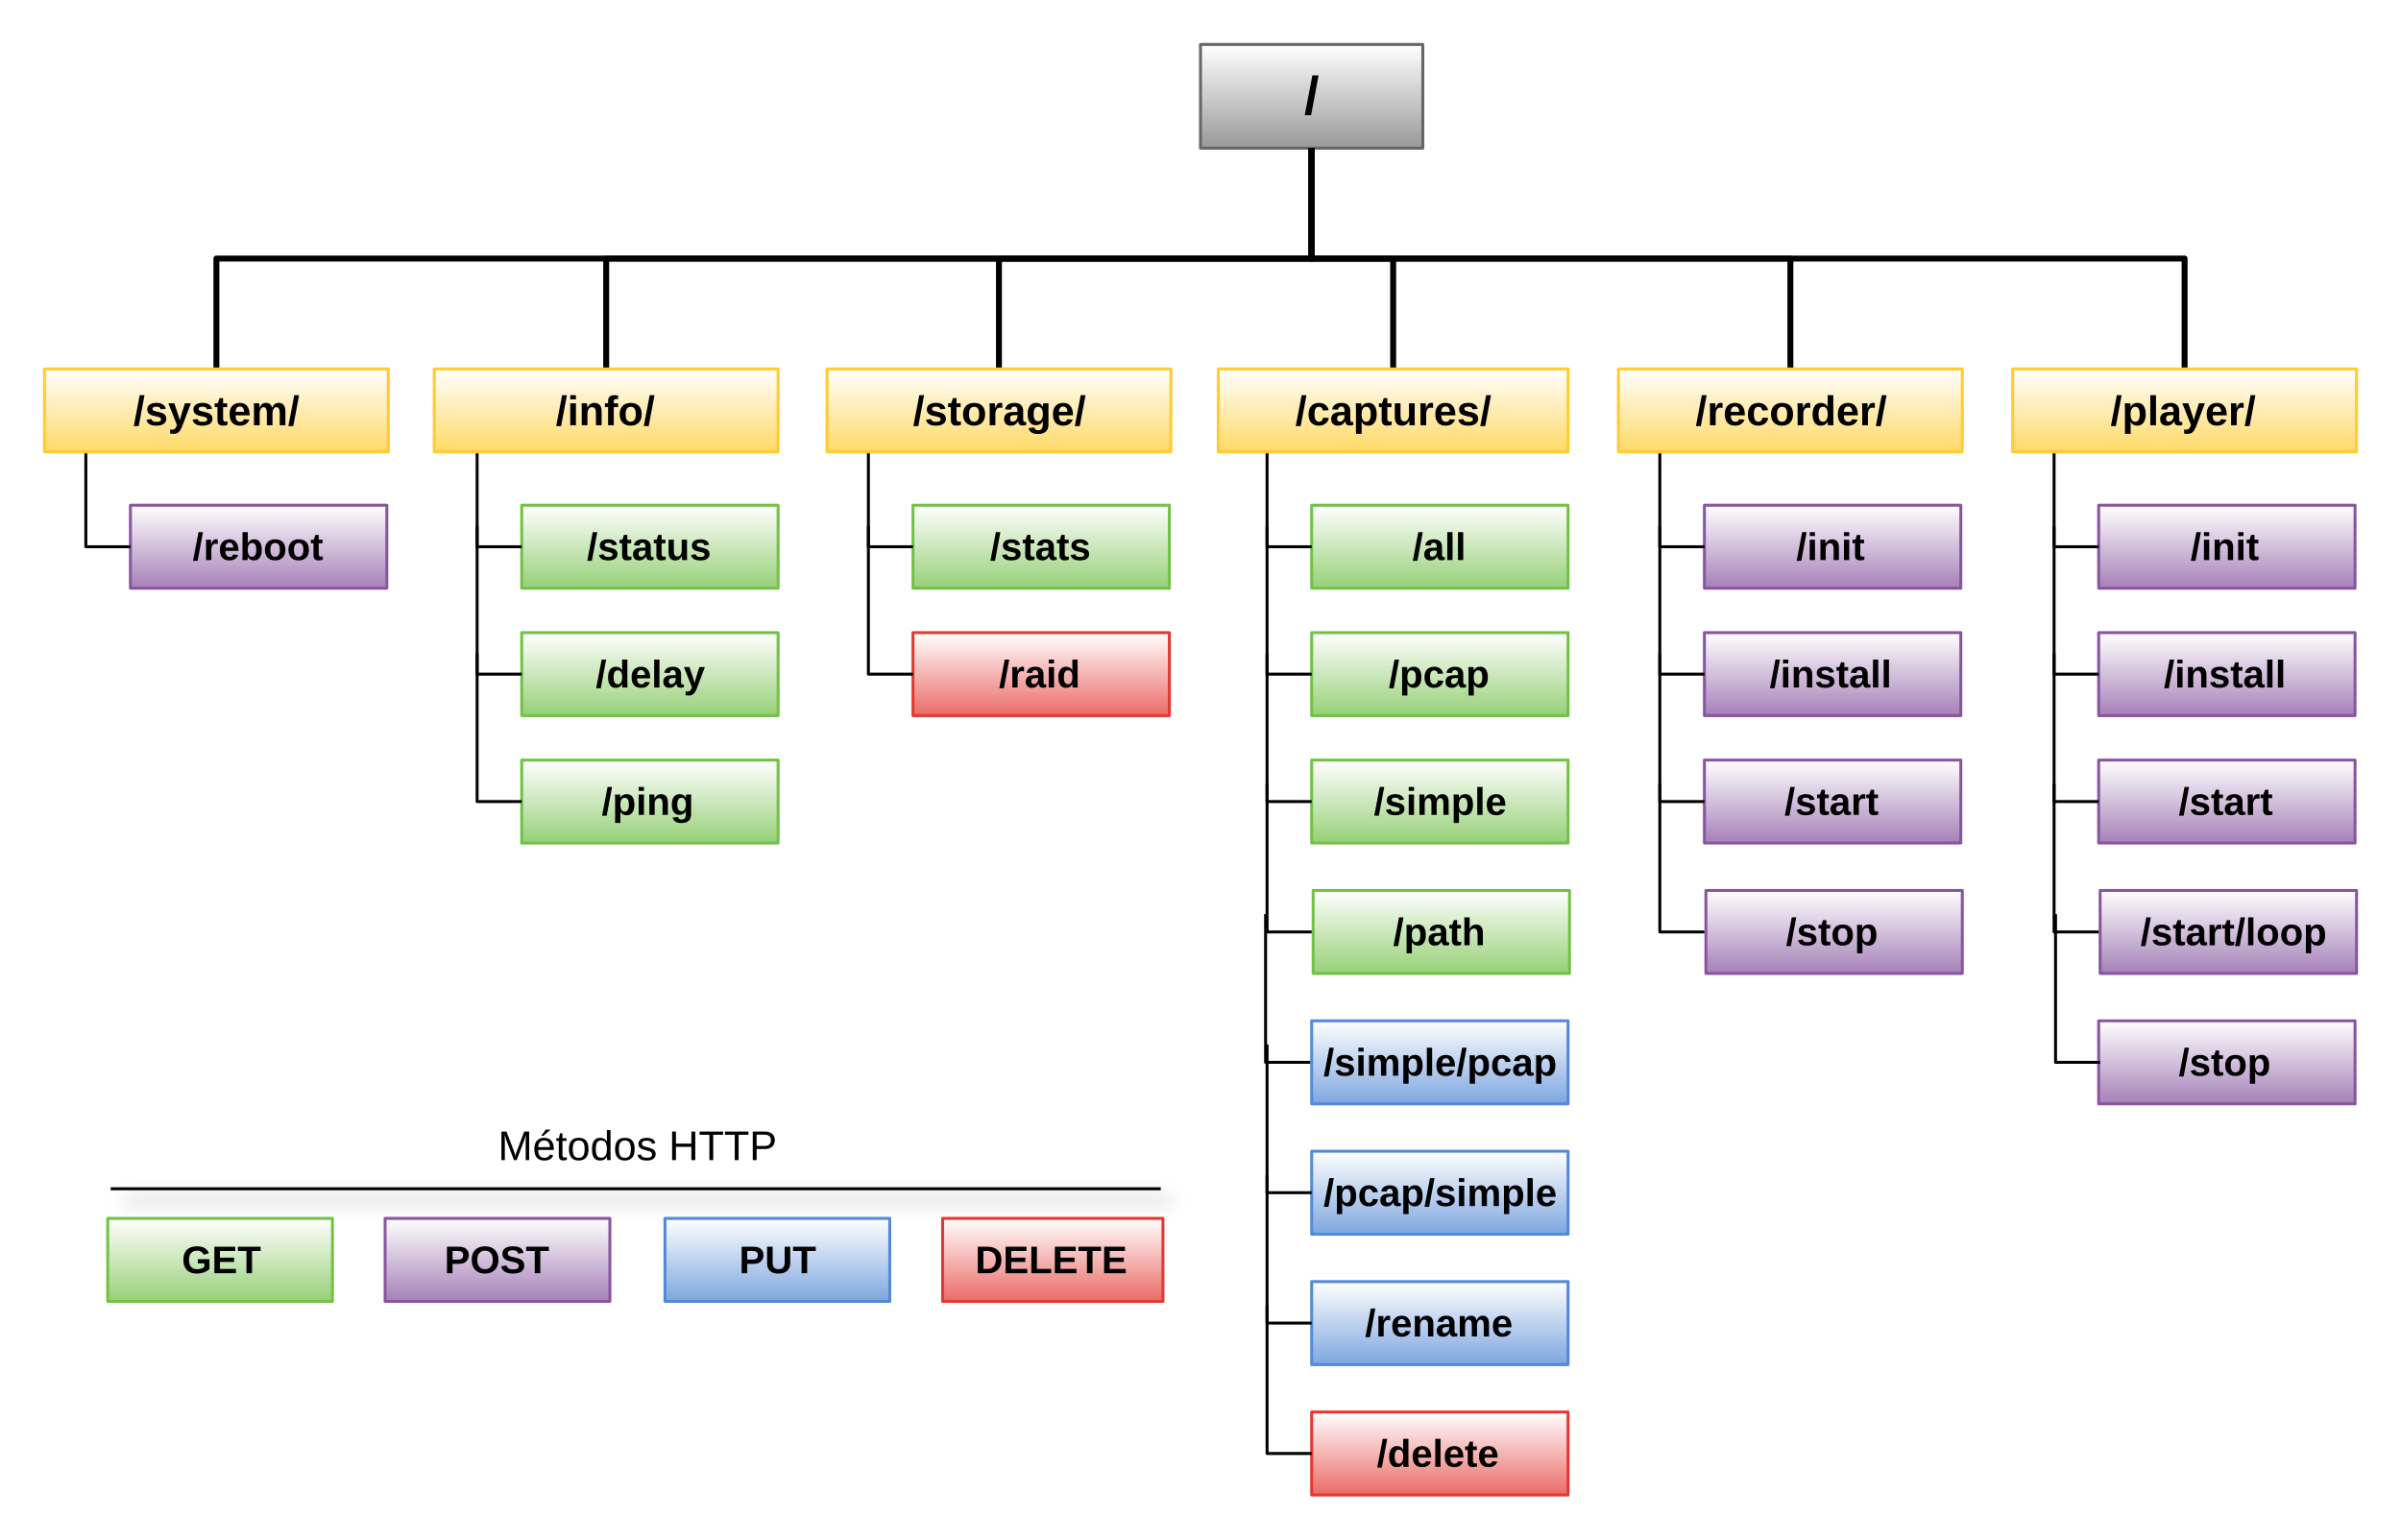
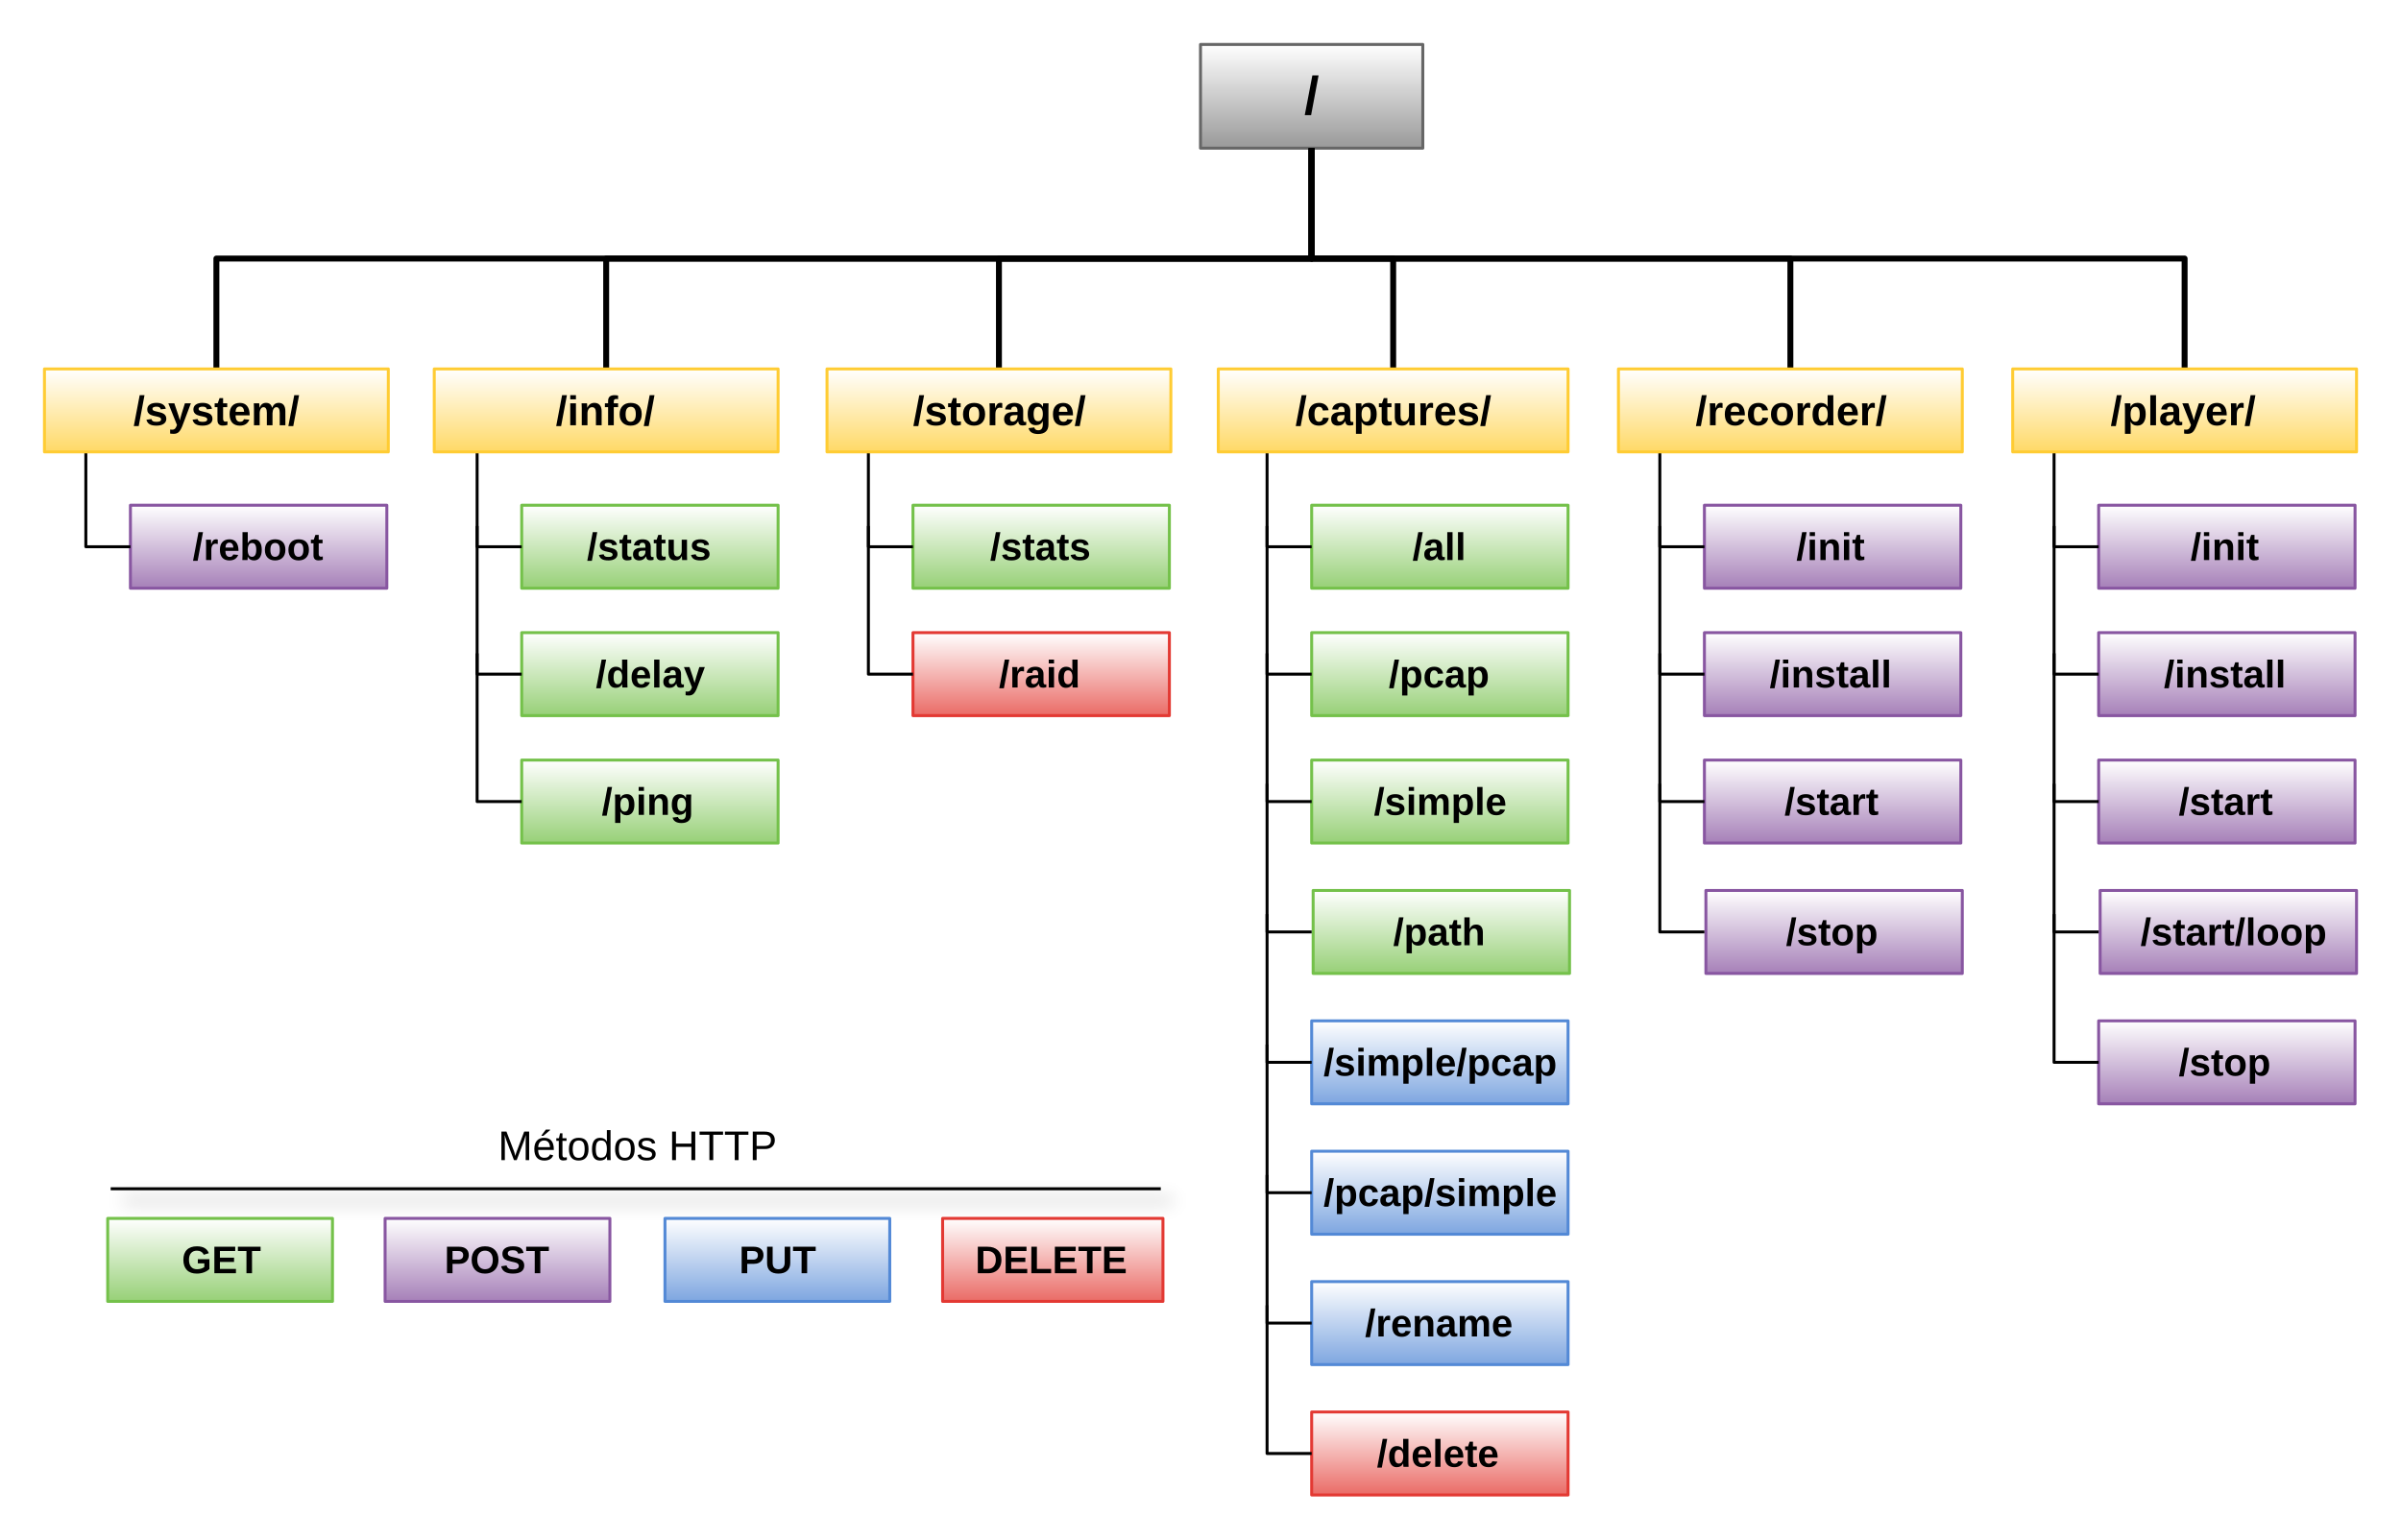
<svg xmlns="http://www.w3.org/2000/svg" xmlns:xlink="http://www.w3.org/1999/xlink" contentScriptType="text/ecmascript" zoomAndPan="magnify" contentStyleType="text/css" viewBox="38.0 101.5 810.0 519.5" preserveAspectRatio="xMidYMin meet" version="1.1">
  <defs>
    <linearGradient x1="0%" y1="0%" x2="0%" y2="100%" xlink:type="simple" xlink:actuate="onLoad" id="id0" xlink:show="other">
      <stop stop-opacity="1.0" stop-color="#ffffff" offset="0%" />
      <stop stop-opacity="1.0" stop-color="#999999" offset="100%" />
    </linearGradient>
    <linearGradient x1="0%" y1="0%" x2="0%" y2="100%" xlink:type="simple" xlink:actuate="onLoad" id="id2" xlink:show="other">
      <stop stop-opacity="1.0" stop-color="#ffffff" offset="0%" />
      <stop stop-opacity="1.0" stop-color="#97d077" offset="100%" />
    </linearGradient>
    <linearGradient x1="0%" y1="0%" x2="0%" y2="100%" xlink:type="simple" xlink:actuate="onLoad" id="id4" xlink:show="other">
      <stop stop-opacity="1.0" stop-color="#ffffff" offset="0%" />
      <stop stop-opacity="1.0" stop-color="#97d077" offset="100%" />
    </linearGradient>
    <linearGradient x1="0%" y1="0%" x2="0%" y2="100%" xlink:type="simple" xlink:actuate="onLoad" id="id6" xlink:show="other">
      <stop stop-opacity="1.0" stop-color="#ffffff" offset="0%" />
      <stop stop-opacity="1.0" stop-color="#97d077" offset="100%" />
    </linearGradient>
    <linearGradient x1="0%" y1="0%" x2="0%" y2="100%" xlink:type="simple" xlink:actuate="onLoad" id="id8" xlink:show="other">
      <stop stop-opacity="1.0" stop-color="#ffffff" offset="0%" />
      <stop stop-opacity="1.0" stop-color="#97d077" offset="100%" />
    </linearGradient>
    <linearGradient x1="0%" y1="0%" x2="0%" y2="100%" xlink:type="simple" xlink:actuate="onLoad" id="id10" xlink:show="other">
      <stop stop-opacity="1.0" stop-color="#ffffff" offset="0%" />
      <stop stop-opacity="1.0" stop-color="#7ea6e0" offset="100%" />
    </linearGradient>
    <linearGradient x1="0%" y1="0%" x2="0%" y2="100%" xlink:type="simple" xlink:actuate="onLoad" id="id12" xlink:show="other">
      <stop stop-opacity="1.0" stop-color="#ffffff" offset="0%" />
      <stop stop-opacity="1.0" stop-color="#7ea6e0" offset="100%" />
    </linearGradient>
    <linearGradient x1="0%" y1="0%" x2="0%" y2="100%" xlink:type="simple" xlink:actuate="onLoad" id="id14" xlink:show="other">
      <stop stop-opacity="1.0" stop-color="#ffffff" offset="0%" />
      <stop stop-opacity="1.0" stop-color="#7ea6e0" offset="100%" />
    </linearGradient>
    <linearGradient x1="0%" y1="0%" x2="0%" y2="100%" xlink:type="simple" xlink:actuate="onLoad" id="id16" xlink:show="other">
      <stop stop-opacity="1.0" stop-color="#ffffff" offset="0%" />
      <stop stop-opacity="1.0" stop-color="#ea6b66" offset="100%" />
    </linearGradient>
    <linearGradient x1="0%" y1="0%" x2="0%" y2="100%" xlink:type="simple" xlink:actuate="onLoad" id="id18" xlink:show="other">
      <stop stop-opacity="1.0" stop-color="#ffffff" offset="0%" />
      <stop stop-opacity="1.0" stop-color="#97d077" offset="100%" />
    </linearGradient>
    <linearGradient x1="0%" y1="0%" x2="0%" y2="100%" xlink:type="simple" xlink:actuate="onLoad" id="id20" xlink:show="other">
      <stop stop-opacity="1.0" stop-color="#ffffff" offset="0%" />
      <stop stop-opacity="1.0" stop-color="#97d077" offset="100%" />
    </linearGradient>
    <linearGradient x1="0%" y1="0%" x2="0%" y2="100%" xlink:type="simple" xlink:actuate="onLoad" id="id22" xlink:show="other">
      <stop stop-opacity="1.0" stop-color="#ffffff" offset="0%" />
      <stop stop-opacity="1.0" stop-color="#97d077" offset="100%" />
    </linearGradient>
    <linearGradient x1="0%" y1="0%" x2="0%" y2="100%" xlink:type="simple" xlink:actuate="onLoad" id="id24" xlink:show="other">
      <stop stop-opacity="1.0" stop-color="#ffffff" offset="0%" />
      <stop stop-opacity="1.0" stop-color="#97d077" offset="100%" />
    </linearGradient>
    <linearGradient x1="0%" y1="0%" x2="0%" y2="100%" xlink:type="simple" xlink:actuate="onLoad" id="id26" xlink:show="other">
      <stop stop-opacity="1.0" stop-color="#ffffff" offset="0%" />
      <stop stop-opacity="1.0" stop-color="#a680b8" offset="100%" />
    </linearGradient>
    <linearGradient x1="0%" y1="0%" x2="0%" y2="100%" xlink:type="simple" xlink:actuate="onLoad" id="id28" xlink:show="other">
      <stop stop-opacity="1.0" stop-color="#ffffff" offset="0%" />
      <stop stop-opacity="1.0" stop-color="#a680b8" offset="100%" />
    </linearGradient>
    <linearGradient x1="0%" y1="0%" x2="0%" y2="100%" xlink:type="simple" xlink:actuate="onLoad" id="id30" xlink:show="other">
      <stop stop-opacity="1.0" stop-color="#ffffff" offset="0%" />
      <stop stop-opacity="1.0" stop-color="#a680b8" offset="100%" />
    </linearGradient>
    <linearGradient x1="0%" y1="0%" x2="0%" y2="100%" xlink:type="simple" xlink:actuate="onLoad" id="id32" xlink:show="other">
      <stop stop-opacity="1.0" stop-color="#ffffff" offset="0%" />
      <stop stop-opacity="1.0" stop-color="#a680b8" offset="100%" />
    </linearGradient>
    <linearGradient x1="0%" y1="0%" x2="0%" y2="100%" xlink:type="simple" xlink:actuate="onLoad" id="id34" xlink:show="other">
      <stop stop-opacity="1.0" stop-color="#ffffff" offset="0%" />
      <stop stop-opacity="1.0" stop-color="#a680b8" offset="100%" />
    </linearGradient>
    <linearGradient x1="0%" y1="0%" x2="0%" y2="100%" xlink:type="simple" xlink:actuate="onLoad" id="id36" xlink:show="other">
      <stop stop-opacity="1.0" stop-color="#ffffff" offset="0%" />
      <stop stop-opacity="1.0" stop-color="#ea6b66" offset="100%" />
    </linearGradient>
    <linearGradient x1="0%" y1="0%" x2="0%" y2="100%" xlink:type="simple" xlink:actuate="onLoad" id="id38" xlink:show="other">
      <stop stop-opacity="1.0" stop-color="#ffffff" offset="0%" />
      <stop stop-opacity="1.0" stop-color="#ffd966" offset="100%" />
    </linearGradient>
    <linearGradient x1="0%" y1="0%" x2="0%" y2="100%" xlink:type="simple" xlink:actuate="onLoad" id="id40" xlink:show="other">
      <stop stop-opacity="1.0" stop-color="#ffffff" offset="0%" />
      <stop stop-opacity="1.0" stop-color="#ffd966" offset="100%" />
    </linearGradient>
    <linearGradient x1="0%" y1="0%" x2="0%" y2="100%" xlink:type="simple" xlink:actuate="onLoad" id="id42" xlink:show="other">
      <stop stop-opacity="1.0" stop-color="#ffffff" offset="0%" />
      <stop stop-opacity="1.0" stop-color="#ffd966" offset="100%" />
    </linearGradient>
    <linearGradient x1="0%" y1="0%" x2="0%" y2="100%" xlink:type="simple" xlink:actuate="onLoad" id="id44" xlink:show="other">
      <stop stop-opacity="1.0" stop-color="#ffffff" offset="0%" />
      <stop stop-opacity="1.0" stop-color="#ffd966" offset="100%" />
    </linearGradient>
    <linearGradient x1="0%" y1="0%" x2="0%" y2="100%" xlink:type="simple" xlink:actuate="onLoad" id="id46" xlink:show="other">
      <stop stop-opacity="1.0" stop-color="#ffffff" offset="0%" />
      <stop stop-opacity="1.0" stop-color="#ffd966" offset="100%" />
    </linearGradient>
    <linearGradient x1="0%" y1="0%" x2="0%" y2="100%" xlink:type="simple" xlink:actuate="onLoad" id="id48" xlink:show="other">
      <stop stop-opacity="1.0" stop-color="#ffffff" offset="0%" />
      <stop stop-opacity="1.0" stop-color="#a680b8" offset="100%" />
    </linearGradient>
    <linearGradient x1="0%" y1="0%" x2="0%" y2="100%" xlink:type="simple" xlink:actuate="onLoad" id="id50" xlink:show="other">
      <stop stop-opacity="1.0" stop-color="#ffffff" offset="0%" />
      <stop stop-opacity="1.0" stop-color="#a680b8" offset="100%" />
    </linearGradient>
    <linearGradient x1="0%" y1="0%" x2="0%" y2="100%" xlink:type="simple" xlink:actuate="onLoad" id="id52" xlink:show="other">
      <stop stop-opacity="1.0" stop-color="#ffffff" offset="0%" />
      <stop stop-opacity="1.0" stop-color="#a680b8" offset="100%" />
    </linearGradient>
    <linearGradient x1="0%" y1="0%" x2="0%" y2="100%" xlink:type="simple" xlink:actuate="onLoad" id="id54" xlink:show="other">
      <stop stop-opacity="1.0" stop-color="#ffffff" offset="0%" />
      <stop stop-opacity="1.0" stop-color="#a680b8" offset="100%" />
    </linearGradient>
    <linearGradient x1="0%" y1="0%" x2="0%" y2="100%" xlink:type="simple" xlink:actuate="onLoad" id="id56" xlink:show="other">
      <stop stop-opacity="1.0" stop-color="#ffffff" offset="0%" />
      <stop stop-opacity="1.0" stop-color="#a680b8" offset="100%" />
    </linearGradient>
    <linearGradient x1="0%" y1="0%" x2="0%" y2="100%" xlink:type="simple" xlink:actuate="onLoad" id="id58" xlink:show="other">
      <stop stop-opacity="1.0" stop-color="#ffffff" offset="0%" />
      <stop stop-opacity="1.0" stop-color="#ffd966" offset="100%" />
    </linearGradient>
    <linearGradient x1="0%" y1="0%" x2="0%" y2="100%" xlink:type="simple" xlink:actuate="onLoad" id="id60" xlink:show="other">
      <stop stop-opacity="1.0" stop-color="#ffffff" offset="0%" />
      <stop stop-opacity="1.0" stop-color="#97d077" offset="100%" />
    </linearGradient>
    <linearGradient x1="0%" y1="0%" x2="0%" y2="100%" xlink:type="simple" xlink:actuate="onLoad" id="id62" xlink:show="other">
      <stop stop-opacity="1.0" stop-color="#ffffff" offset="0%" />
      <stop stop-opacity="1.0" stop-color="#ea6b66" offset="100%" />
    </linearGradient>
    <linearGradient x1="0%" y1="0%" x2="0%" y2="100%" xlink:type="simple" xlink:actuate="onLoad" id="id64" xlink:show="other">
      <stop stop-opacity="1.0" stop-color="#ffffff" offset="0%" />
      <stop stop-opacity="1.0" stop-color="#a680b8" offset="100%" />
    </linearGradient>
    <linearGradient x1="0%" y1="0%" x2="0%" y2="100%" xlink:type="simple" xlink:actuate="onLoad" id="id66" xlink:show="other">
      <stop stop-opacity="1.0" stop-color="#ffffff" offset="0%" />
      <stop stop-opacity="1.0" stop-color="#7ea6e0" offset="100%" />
    </linearGradient>
    <filter xlink:actuate="onLoad" xlink:type="simple" id="id69" xlink:show="other" filterUnits="userSpaceOnUse">
      <feGaussianBlur stdDeviation="3.0" result="blur" in="SourceAlpha" />
      <feOffset dx="4.0" dy="4.0" result="offsetBlur" in="blur" />
      <feComponentTransfer result="componentOffsetBlur" in="offsetBlur">
        <feFuncR type="linear" intercept="0.0" slope="0" />
        <feFuncG type="linear" intercept="0.0" slope="0" />
        <feFuncB type="linear" intercept="0.0" slope="0" />
        <feFuncA type="linear" intercept="0" slope="0.4" />
      </feComponentTransfer>
    </filter>
  </defs>
  <g>
    <use xlink:href="#id70" xlink:actuate="onLoad" xlink:type="simple" xlink:show="embed" filter="url(#id69)" />
  </g>
  <g>
    <a xlink:href="http://cacoo.com" xlink:actuate="onRequest" xlink:type="simple" xlink:show="replace">
      <g transform="translate(443.0 116.5)">
        <path fill="url(#id0)" d="M75 35 L0.0 35 L0.0 0.0 L75 0.0 L75 35z" stroke-width="1.0" stroke-linejoin="round" stroke="#666666" />
        <g transform="translate(1.0 1.0)">
          <clipPath id="id1">
            <path d="M0 0 L73.0 0 L73.0 33.0 L0 33.0z" />
          </clipPath>
          <text font-size="18" clip-path="url(#id1)" text-decoration="none" fill="#000000" font-family="Arial,Arial" font-style="normal" font-weight="bold">
            <tspan x="34.0" xml:space="preserve" y="22.5" textLength="5.0">/</tspan>
          </text>
        </g>
      </g>
    </a>
    <g transform="translate(480.5 272.0)">
      <path fill="url(#id2)" d="M86.5 28.0 L0.0 28.0 L0.0 0.0 L86.5 0.0 L86.5 28.0z" stroke-width="1.0" stroke-linejoin="round" stroke="#74c14a" />
      <g transform="translate(1.0 1.0)">
        <clipPath id="id3">
          <path d="M0 0 L84.5 0 L84.5 26.0 L0 26.0z" />
        </clipPath>
        <text font-size="13" clip-path="url(#id3)" text-decoration="none" fill="#000000" font-family="Arial,Arial" font-style="normal" font-weight="bold">
          <tspan x="33.0" xml:space="preserve" y="17.5" textLength="18.0">/all</tspan>
        </text>
      </g>
    </g>
    <path fill="none" d="M242.5 226.0 L242.5 188.75 L480.5 188.75 L480.5 151.5" stroke-width="2.0" stroke-linejoin="round" stroke="#000000" />
    <path fill="none" d="M375.0 226.0 L375.0 188.75 L480.5 188.75 L480.5 151.5" stroke-width="2.0" stroke-linejoin="round" stroke="#000000" />
    <path fill="none" d="M111.0 226.0 L111.0 188.75 L480.5 188.75 L480.5 151.5" stroke-width="2.0" stroke-linejoin="round" stroke="#000000" />
    <path fill="none" d="M508.0 226.0 L508.0 188.75 L480.5 188.75 L480.5 151.5" stroke-width="2.0" stroke-linejoin="round" stroke="#000000" />
    <path fill="none" d="M480.5 151.5 L480.5 188.75 L642.0 188.75 L642.0 226.0" stroke-width="2.0" stroke-linejoin="round" stroke="#000000" />
    <path fill="none" d="M480.5 151.5 L480.5 188.75 L775.0 188.75 L775.0 226.0" stroke-width="2.0" stroke-linejoin="round" stroke="#000000" />
    <g transform="translate(480.5 315.0)">
      <path fill="url(#id4)" d="M86.5 28.0 L0.0 28.0 L0.0 0.0 L86.5 0.0 L86.5 28.0z" stroke-width="1.0" stroke-linejoin="round" stroke="#74c14a" />
      <g transform="translate(1.0 1.0)">
        <clipPath id="id5">
          <path d="M0 0 L84.5 0 L84.5 26.0 L0 26.0z" />
        </clipPath>
        <text font-size="13" clip-path="url(#id5)" text-decoration="none" fill="#000000" font-family="Arial,Arial" font-style="normal" font-weight="bold">
          <tspan x="25.0" xml:space="preserve" y="17.5" textLength="33.0">/pcap</tspan>
        </text>
      </g>
    </g>
    <g transform="translate(480.5 358.0)">
      <path fill="url(#id6)" d="M86.5 28.0 L0.0 28.0 L0.0 0.0 L86.5 0.0 L86.5 28.0z" stroke-width="1.0" stroke-linejoin="round" stroke="#74c14a" />
      <g transform="translate(1.0 1.0)">
        <clipPath id="id7">
          <path d="M0 0 L84.5 0 L84.5 26.0 L0 26.0z" />
        </clipPath>
        <text font-size="13" clip-path="url(#id7)" text-decoration="none" fill="#000000" font-family="Arial,Arial" font-style="normal" font-weight="bold">
          <tspan x="20.0" xml:space="preserve" y="17.5" textLength="44.0">/simple</tspan>
        </text>
      </g>
    </g>
    <g transform="translate(481.0 402.0)">
      <path fill="url(#id8)" d="M86.5 28.0 L0.0 28.0 L0.0 0.0 L86.5 0.0 L86.5 28.0z" stroke-width="1.0" stroke-linejoin="round" stroke="#74c14a" />
      <g transform="translate(1.0 1.0)">
        <clipPath id="id9">
          <path d="M0 0 L84.5 0 L84.5 26.0 L0 26.0z" />
        </clipPath>
        <text font-size="13" clip-path="url(#id9)" text-decoration="none" fill="#000000" font-family="Arial,Arial" font-style="normal" font-weight="bold">
          <tspan x="26.0" xml:space="preserve" y="17.5" textLength="31.0">/path</tspan>
        </text>
      </g>
    </g>
    <g transform="translate(480.5 446.0)">
      <path fill="url(#id10)" d="M86.5 28.0 L0.0 28.0 L0.0 0.0 L86.5 0.0 L86.5 28.0z" stroke-width="1.0" stroke-linejoin="round" stroke="#5389d6" />
      <g transform="translate(1.0 1.0)">
        <clipPath id="id11">
          <path d="M0 0 L84.5 0 L84.5 26.0 L0 26.0z" />
        </clipPath>
        <text font-size="13" clip-path="url(#id11)" text-decoration="none" fill="#000000" font-family="Arial,Arial" font-style="normal" font-weight="bold">
          <tspan x="3.0" xml:space="preserve" y="17.5" textLength="78.0">/simple/pcap</tspan>
        </text>
      </g>
    </g>
    <g transform="translate(480.5 490.0)">
      <path fill="url(#id12)" d="M86.5 28.0 L0.0 28.0 L0.0 0.0 L86.5 0.0 L86.5 28.0z" stroke-width="1.0" stroke-linejoin="round" stroke="#5389d6" />
      <g transform="translate(1.0 1.0)">
        <clipPath id="id13">
          <path d="M0 0 L84.5 0 L84.5 26.0 L0 26.0z" />
        </clipPath>
        <text font-size="13" clip-path="url(#id13)" text-decoration="none" fill="#000000" font-family="Arial,Arial" font-style="normal" font-weight="bold">
          <tspan x="3.0" xml:space="preserve" y="17.5" textLength="78.0">/pcap/simple</tspan>
        </text>
      </g>
    </g>
    <g transform="translate(480.5 534.0)">
      <path fill="url(#id14)" d="M86.5 28.0 L0.0 28.0 L0.0 0.0 L86.5 0.0 L86.5 28.0z" stroke-width="1.0" stroke-linejoin="round" stroke="#5389d6" />
      <g transform="translate(1.0 1.0)">
        <clipPath id="id15">
          <path d="M0 0 L84.5 0 L84.5 26.0 L0 26.0z" />
        </clipPath>
        <text font-size="13" clip-path="url(#id15)" text-decoration="none" fill="#000000" font-family="Arial,Arial" font-style="normal" font-weight="bold">
          <tspan x="17.0" xml:space="preserve" y="17.5" textLength="49.0">/rename</tspan>
        </text>
      </g>
    </g>
    <g transform="translate(480.5 578.0)">
      <path fill="url(#id16)" d="M86.5 28.0 L0.0 28.0 L0.0 0.0 L86.5 0.0 L86.5 28.0z" stroke-width="1.0" stroke-linejoin="round" stroke="#e33933" />
      <g transform="translate(1.0 1.0)">
        <clipPath id="id17">
          <path d="M0 0 L84.5 0 L84.5 26.0 L0 26.0z" />
        </clipPath>
        <text font-size="13" clip-path="url(#id17)" text-decoration="none" fill="#000000" font-family="Arial,Arial" font-style="normal" font-weight="bold">
          <tspan x="21.0" xml:space="preserve" y="17.5" textLength="41.0">/delete</tspan>
        </text>
      </g>
    </g>
    <g transform="translate(346.0 272.0)">
      <path fill="url(#id18)" d="M86.5 28.0 L0.0 28.0 L0.0 0.0 L86.5 0.0 L86.5 28.0z" stroke-width="1.0" stroke-linejoin="round" stroke="#74c14a" />
      <g transform="translate(1.0 1.0)">
        <clipPath id="id19">
          <path d="M0 0 L84.5 0 L84.5 26.0 L0 26.0z" />
        </clipPath>
        <text font-size="13" clip-path="url(#id19)" text-decoration="none" fill="#000000" font-family="Arial,Arial" font-style="normal" font-weight="bold">
          <tspan x="25.0" xml:space="preserve" y="17.5" textLength="33.0">/stats</tspan>
        </text>
      </g>
    </g>
    <g transform="translate(214.0 272.0)">
      <path fill="url(#id20)" d="M86.5 28.0 L0.0 28.0 L0.0 0.0 L86.5 0.0 L86.5 28.0z" stroke-width="1.0" stroke-linejoin="round" stroke="#74c14a" />
      <g transform="translate(1.0 1.0)">
        <clipPath id="id21">
          <path d="M0 0 L84.5 0 L84.5 26.0 L0 26.0z" />
        </clipPath>
        <text font-size="13" clip-path="url(#id21)" text-decoration="none" fill="#000000" font-family="Arial,Arial" font-style="normal" font-weight="bold">
          <tspan x="21.0" xml:space="preserve" y="17.5" textLength="41.0">/status</tspan>
        </text>
      </g>
    </g>
    <g transform="translate(214.0 315.0)">
      <path fill="url(#id22)" d="M86.5 28.0 L0.0 28.0 L0.0 0.0 L86.5 0.0 L86.5 28.0z" stroke-width="1.0" stroke-linejoin="round" stroke="#74c14a" />
      <g transform="translate(1.0 1.0)">
        <clipPath id="id23">
          <path d="M0 0 L84.5 0 L84.5 26.0 L0 26.0z" />
        </clipPath>
        <text font-size="13" clip-path="url(#id23)" text-decoration="none" fill="#000000" font-family="Arial,Arial" font-style="normal" font-weight="bold">
          <tspan x="24.0" xml:space="preserve" y="17.5" textLength="36.0">/delay</tspan>
        </text>
      </g>
    </g>
    <g transform="translate(214.0 358.0)">
      <path fill="url(#id24)" d="M86.5 28.0 L0.0 28.0 L0.0 0.0 L86.5 0.0 L86.5 28.0z" stroke-width="1.0" stroke-linejoin="round" stroke="#74c14a" />
      <g transform="translate(1.0 1.0)">
        <clipPath id="id25">
          <path d="M0 0 L84.5 0 L84.5 26.0 L0 26.0z" />
        </clipPath>
        <text font-size="13" clip-path="url(#id25)" text-decoration="none" fill="#000000" font-family="Arial,Arial" font-style="normal" font-weight="bold">
          <tspan x="26.0" xml:space="preserve" y="17.5" textLength="31.0">/ping</tspan>
        </text>
      </g>
    </g>
    <g transform="translate(82.0 272.0)">
      <path fill="url(#id26)" d="M86.5 28.0 L0.0 28.0 L0.0 0.0 L86.5 0.0 L86.5 28.0z" stroke-width="1.0" stroke-linejoin="round" stroke="#8856a1" />
      <g transform="translate(1.0 1.0)">
        <clipPath id="id27">
          <path d="M0 0 L84.5 0 L84.5 26.0 L0 26.0z" />
        </clipPath>
        <text font-size="13" clip-path="url(#id27)" text-decoration="none" fill="#000000" font-family="Arial,Arial" font-style="normal" font-weight="bold">
          <tspan x="20.0" xml:space="preserve" y="17.5" textLength="44.0">/reboot</tspan>
        </text>
      </g>
    </g>
    <g transform="translate(613.0 272.0)">
      <path fill="url(#id28)" d="M86.5 28.0 L0.0 28.0 L0.0 0.0 L86.5 0.0 L86.5 28.0z" stroke-width="1.0" stroke-linejoin="round" stroke="#8856a1" />
      <g transform="translate(1.0 1.0)">
        <clipPath id="id29">
          <path d="M0 0 L84.5 0 L84.5 26.0 L0 26.0z" />
        </clipPath>
        <text font-size="13" clip-path="url(#id29)" text-decoration="none" fill="#000000" font-family="Arial,Arial" font-style="normal" font-weight="bold">
          <tspan x="30.0" xml:space="preserve" y="17.5" textLength="23.0">/init</tspan>
        </text>
      </g>
    </g>
    <g transform="translate(613.0 315.0)">
      <path fill="url(#id30)" d="M86.5 28.0 L0.0 28.0 L0.0 0.0 L86.5 0.0 L86.5 28.0z" stroke-width="1.0" stroke-linejoin="round" stroke="#8856a1" />
      <g transform="translate(1.0 1.0)">
        <clipPath id="id31">
          <path d="M0 0 L84.5 0 L84.5 26.0 L0 26.0z" />
        </clipPath>
        <text font-size="13" clip-path="url(#id31)" text-decoration="none" fill="#000000" font-family="Arial,Arial" font-style="normal" font-weight="bold">
          <tspan x="21.0" xml:space="preserve" y="17.5" textLength="41.0">/install</tspan>
        </text>
      </g>
    </g>
    <g transform="translate(613.0 358.0)">
      <path fill="url(#id32)" d="M86.5 28.0 L0.0 28.0 L0.0 0.0 L86.5 0.0 L86.5 28.0z" stroke-width="1.0" stroke-linejoin="round" stroke="#8856a1" />
      <g transform="translate(1.0 1.0)">
        <clipPath id="id33">
          <path d="M0 0 L84.5 0 L84.5 26.0 L0 26.0z" />
        </clipPath>
        <text font-size="13" clip-path="url(#id33)" text-decoration="none" fill="#000000" font-family="Arial,Arial" font-style="normal" font-weight="bold">
          <tspan x="26.0" xml:space="preserve" y="17.5" textLength="31.0">/start</tspan>
        </text>
      </g>
    </g>
    <g transform="translate(613.5 402.0)">
      <path fill="url(#id34)" d="M86.5 28.0 L0.0 28.0 L0.0 0.0 L86.5 0.0 L86.5 28.0z" stroke-width="1.0" stroke-linejoin="round" stroke="#8856a1" />
      <g transform="translate(1.0 1.0)">
        <clipPath id="id35">
          <path d="M0 0 L84.5 0 L84.5 26.0 L0 26.0z" />
        </clipPath>
        <text font-size="13" clip-path="url(#id35)" text-decoration="none" fill="#000000" font-family="Arial,Arial" font-style="normal" font-weight="bold">
          <tspan x="26.0" xml:space="preserve" y="17.5" textLength="31.0">/stop</tspan>
        </text>
      </g>
    </g>
    <g transform="translate(346.0 315.0)">
      <path fill="url(#id36)" d="M86.5 28.0 L0.0 28.0 L0.0 0.0 L86.5 0.0 L86.5 28.0z" stroke-width="1.0" stroke-linejoin="round" stroke="#e33933" />
      <g transform="translate(1.0 1.0)">
        <clipPath id="id37">
          <path d="M0 0 L84.5 0 L84.5 26.0 L0 26.0z" />
        </clipPath>
        <text font-size="13" clip-path="url(#id37)" text-decoration="none" fill="#000000" font-family="Arial,Arial" font-style="normal" font-weight="bold">
          <tspan x="28.0" xml:space="preserve" y="17.5" textLength="27.0">/raid</tspan>
        </text>
      </g>
    </g>
    <path fill="none" d="M214.0 286.0 L198.96 286.0 L198.96 252" stroke-width="1.0" stroke-linejoin="round" stroke="#000000" />
    <path fill="none" d="M214.0 329.0 L198.96 329.0 L198.96 279.0" stroke-width="1.0" stroke-linejoin="round" stroke="#000000" />
    <path fill="none" d="M214.0 372.0 L198.96 372.0 L198.96 322.0" stroke-width="1.0" stroke-linejoin="round" stroke="#000000" />
    <g transform="translate(184.5 226.0)">
      <path fill="url(#id38)" d="M116.0 28.0 L0.0 28.0 L0.0 0.0 L116.0 0.0 L116.0 28.0z" stroke-width="1.0" stroke-linejoin="round" stroke="#ffcc33" />
      <g transform="translate(1.0 1.0)">
        <clipPath id="id39">
          <path d="M0 0 L114.0 0 L114.0 26.0 L0 26.0z" />
        </clipPath>
        <text font-size="14" clip-path="url(#id39)" text-decoration="none" fill="#000000" font-family="Arial,Arial" font-style="normal" font-weight="bold">
          <tspan x="40.0" xml:space="preserve" y="18.0" textLength="33.0">/info/</tspan>
        </text>
      </g>
    </g>
    <path fill="none" d="M82.0 286.0 L66.96 286.0 L66.96 252.0" stroke-width="1.0" stroke-linejoin="round" stroke="#000000" />
    <path fill="none" d="M346.0 286.0 L330.96 286.0 L330.96 252.0" stroke-width="1.0" stroke-linejoin="round" stroke="#000000" />
    <path fill="none" d="M346.0 329.0 L330.96 329.0 L330.96 279.0" stroke-width="1.0" stroke-linejoin="round" stroke="#000000" />
    <path fill="none" d="M480.5 286.0 L465.46 286.0 L465.46 252.0" stroke-width="1.0" stroke-linejoin="round" stroke="#000000" />
    <path fill="none" d="M480.5 329.0 L465.46 329.0 L465.46 279.0" stroke-width="1.0" stroke-linejoin="round" stroke="#000000" />
    <path fill="none" d="M480.5 372.0 L465.46 372.0 L465.46 322.0" stroke-width="1.0" stroke-linejoin="round" stroke="#000000" />
    <path fill="none" d="M480.5 416.0 L465.46 416.0 L465.46 366.0" stroke-width="1.0" stroke-linejoin="round" stroke="#000000" />
-     <path fill="none" d="M480.0 460.0 L464.96 460.0 L464.96 410.0" stroke-width="1.0" stroke-linejoin="round" stroke="#000000" />
    <path fill="none" d="M480.5 504.0 L465.46 504.0 L465.46 454.0" stroke-width="1.0" stroke-linejoin="round" stroke="#000000" />
    <path fill="none" d="M480.5 548.0 L465.46 548.0 L465.46 498.0" stroke-width="1.0" stroke-linejoin="round" stroke="#000000" />
    <path fill="none" d="M480.5 592.0 L465.46 592.0 L465.46 542.0" stroke-width="1.0" stroke-linejoin="round" stroke="#000000" />
    <path fill="none" d="M613.0 286.0 L597.96 286.0 L597.96 252.0" stroke-width="1.0" stroke-linejoin="round" stroke="#000000" />
    <path fill="none" d="M613.0 329.0 L597.96 329.0 L597.96 279.0" stroke-width="1.0" stroke-linejoin="round" stroke="#000000" />
    <path fill="none" d="M613.0 372.0 L597.96 372.0 L597.96 322.0" stroke-width="1.0" stroke-linejoin="round" stroke="#000000" />
    <path fill="none" d="M613.0 416.0 L597.96 416.0 L597.96 366.0" stroke-width="1.0" stroke-linejoin="round" stroke="#000000" />
    <g transform="translate(53.0 226.0)">
      <path fill="url(#id40)" d="M116.0 28.0 L0.0 28.0 L0.0 0.0 L116.0 0.0 L116.0 28.0z" stroke-width="1.0" stroke-linejoin="round" stroke="#ffcc33" />
      <g transform="translate(1.0 1.0)">
        <clipPath id="id41">
          <path d="M0 0 L114.0 0 L114.0 26.0 L0 26.0z" />
        </clipPath>
        <text font-size="14" clip-path="url(#id41)" text-decoration="none" fill="#000000" font-family="Arial,Arial" font-style="normal" font-weight="bold">
          <tspan x="29.0" xml:space="preserve" y="18.0" textLength="56.0">/system/</tspan>
        </text>
      </g>
    </g>
    <g transform="translate(317.0 226.0)">
      <path fill="url(#id42)" d="M116.0 28.0 L0.0 28.0 L0.0 0.0 L116.0 0.0 L116.0 28.0z" stroke-width="1.0" stroke-linejoin="round" stroke="#ffcc33" />
      <g transform="translate(1.0 1.0)">
        <clipPath id="id43">
          <path d="M0 0 L114.0 0 L114.0 26.0 L0 26.0z" />
        </clipPath>
        <text font-size="14" clip-path="url(#id43)" text-decoration="none" fill="#000000" font-family="Arial,Arial" font-style="normal" font-weight="bold">
          <tspan x="28.0" xml:space="preserve" y="18.0" textLength="58.0">/storage/</tspan>
        </text>
      </g>
    </g>
    <g transform="translate(449.0 226.0)">
      <path fill="url(#id44)" d="M118.0 28.0 L0.0 28.0 L0.0 0.0 L118.0 0.0 L118.0 28.0z" stroke-width="1.0" stroke-linejoin="round" stroke="#ffcc33" />
      <g transform="translate(1.0 1.0)">
        <clipPath id="id45">
          <path d="M0 0 L116.0 0 L116.0 26.0 L0 26.0z" />
        </clipPath>
        <text font-size="14" clip-path="url(#id45)" text-decoration="none" fill="#000000" font-family="Arial,Arial" font-style="normal" font-weight="bold">
          <tspan x="25.0" xml:space="preserve" y="18.0" textLength="66.0">/captures/</tspan>
        </text>
      </g>
    </g>
    <g transform="translate(584.0 226.0)">
      <path fill="url(#id46)" d="M116.0 28.0 L0.0 28.0 L0.0 0.0 L116.0 0.0 L116.0 28.0z" stroke-width="1.0" stroke-linejoin="round" stroke="#ffcc33" />
      <g transform="translate(1.0 1.0)">
        <clipPath id="id47">
          <path d="M0 0 L114.0 0 L114.0 26.0 L0 26.0z" />
        </clipPath>
        <text font-size="14" clip-path="url(#id47)" text-decoration="none" fill="#000000" font-family="Arial,Arial" font-style="normal" font-weight="bold">
          <tspan x="25.0" xml:space="preserve" y="18.0" textLength="64.0">/recorder/</tspan>
        </text>
      </g>
    </g>
    <g transform="translate(746.0 272.0)">
      <path fill="url(#id48)" d="M86.5 28.0 L0.0 28.0 L0.0 0.0 L86.5 0.0 L86.5 28.0z" stroke-width="1.0" stroke-linejoin="round" stroke="#8856a1" />
      <g transform="translate(1.0 1.0)">
        <clipPath id="id49">
          <path d="M0 0 L84.5 0 L84.5 26.0 L0 26.0z" />
        </clipPath>
        <text font-size="13" clip-path="url(#id49)" text-decoration="none" fill="#000000" font-family="Arial,Arial" font-style="normal" font-weight="bold">
          <tspan x="30.0" xml:space="preserve" y="17.5" textLength="23.0">/init</tspan>
        </text>
      </g>
    </g>
    <g transform="translate(746.0 315.0)">
      <path fill="url(#id50)" d="M86.5 28.0 L0.0 28.0 L0.0 0.0 L86.5 0.0 L86.5 28.0z" stroke-width="1.0" stroke-linejoin="round" stroke="#8856a1" />
      <g transform="translate(1.0 1.0)">
        <clipPath id="id51">
          <path d="M0 0 L84.5 0 L84.5 26.0 L0 26.0z" />
        </clipPath>
        <text font-size="13" clip-path="url(#id51)" text-decoration="none" fill="#000000" font-family="Arial,Arial" font-style="normal" font-weight="bold">
          <tspan x="21.0" xml:space="preserve" y="17.5" textLength="41.0">/install</tspan>
        </text>
      </g>
    </g>
    <g transform="translate(746.0 358.0)">
      <path fill="url(#id52)" d="M86.5 28.0 L0.0 28.0 L0.0 0.0 L86.5 0.0 L86.5 28.0z" stroke-width="1.0" stroke-linejoin="round" stroke="#8856a1" />
      <g transform="translate(1.0 1.0)">
        <clipPath id="id53">
          <path d="M0 0 L84.5 0 L84.5 26.0 L0 26.0z" />
        </clipPath>
        <text font-size="13" clip-path="url(#id53)" text-decoration="none" fill="#000000" font-family="Arial,Arial" font-style="normal" font-weight="bold">
          <tspan x="26.0" xml:space="preserve" y="17.5" textLength="31.0">/start</tspan>
        </text>
      </g>
    </g>
    <g transform="translate(746.5 402.0)">
      <path fill="url(#id54)" d="M86.5 28.0 L0.0 28.0 L0.0 0.0 L86.5 0.0 L86.5 28.0z" stroke-width="1.0" stroke-linejoin="round" stroke="#8856a1" />
      <g transform="translate(1.0 1.0)">
        <clipPath id="id55">
          <path d="M0 0 L84.5 0 L84.5 26.0 L0 26.0z" />
        </clipPath>
        <text font-size="13" clip-path="url(#id55)" text-decoration="none" fill="#000000" font-family="Arial,Arial" font-style="normal" font-weight="bold">
          <tspan x="9.0" xml:space="preserve" y="17.5" textLength="66.0"> /start/loop</tspan>
        </text>
      </g>
    </g>
    <g transform="translate(746.0 446.0)">
      <path fill="url(#id56)" d="M86.5 28.0 L0.0 28.0 L0.0 0.0 L86.5 0.0 L86.5 28.0z" stroke-width="1.0" stroke-linejoin="round" stroke="#8856a1" />
      <g transform="translate(1.0 1.0)">
        <clipPath id="id57">
          <path d="M0 0 L84.5 0 L84.5 26.0 L0 26.0z" />
        </clipPath>
        <text font-size="13" clip-path="url(#id57)" text-decoration="none" fill="#000000" font-family="Arial,Arial" font-style="normal" font-weight="bold">
          <tspan x="26.0" xml:space="preserve" y="17.5" textLength="31.0">/stop</tspan>
        </text>
      </g>
    </g>
    <path fill="none" d="M746.0 286.0 L730.96 286.0 L730.96 252.0" stroke-width="1.0" stroke-linejoin="round" stroke="#000000" />
    <path fill="none" d="M746.0 329.0 L730.96 329.0 L730.96 279.0" stroke-width="1.0" stroke-linejoin="round" stroke="#000000" />
    <path fill="none" d="M746.0 372.0 L730.96 372.0 L730.96 322.0" stroke-width="1.0" stroke-linejoin="round" stroke="#000000" />
    <path fill="none" d="M746.0 416.0 L730.96 416.0 L730.96 366.0" stroke-width="1.0" stroke-linejoin="round" stroke="#000000" />
-     <path fill="none" d="M746.5 460.0 L731.46 460.0 L731.46 410.0" stroke-width="1.0" stroke-linejoin="round" stroke="#000000" />
+     <path fill="none" d="M746.0 460.0 L730.96 460.0 L730.96 410.0" stroke-width="1.0" stroke-linejoin="round" stroke="#000000" />
    <g transform="translate(717.0 226.0)">
      <path fill="url(#id58)" d="M116.0 28.0 L0.0 28.0 L0.0 0.0 L116.0 0.0 L116.0 28.0z" stroke-width="1.0" stroke-linejoin="round" stroke="#ffcc33" />
      <g transform="translate(1.0 1.0)">
        <clipPath id="id59">
          <path d="M0 0 L114.0 0 L114.0 26.0 L0 26.0z" />
        </clipPath>
        <text font-size="14" clip-path="url(#id59)" text-decoration="none" fill="#000000" font-family="Arial,Arial" font-style="normal" font-weight="bold">
          <tspan x="32.0" xml:space="preserve" y="18.0" textLength="49.0">/player/</tspan>
        </text>
      </g>
    </g>
    <g transform="translate(74.33333 512.6667)">
      <path fill="url(#id60)" d="M75.833 28.0 L0.0 28.0 L0.0 0.0 L75.833 0.0 L75.833 28.0z" stroke-width="1.0" stroke-linejoin="round" stroke="#74c14a" />
      <g transform="translate(1.0 1.0)">
        <clipPath id="id61">
          <path d="M0 0 L73.833 0 L73.833 26.0 L0 26.0z" />
        </clipPath>
        <text font-size="13" clip-path="url(#id61)" text-decoration="none" fill="#000000" font-family="Arial,Arial" font-style="normal" font-weight="bold">
          <tspan x="24.0" xml:space="preserve" y="17.5" textLength="26.0">GET</tspan>
        </text>
      </g>
    </g>
    <g transform="translate(356.0 512.6667)">
      <path fill="url(#id62)" d="M74.333 28.0 L0.0 28.0 L0.0 0.0 L74.333 0.0 L74.333 28.0z" stroke-width="1.0" stroke-linejoin="round" stroke="#e33933" />
      <g transform="translate(1.0 1.0)">
        <clipPath id="id63">
          <path d="M0 0 L72.333 0 L72.333 26 L0 26z" />
        </clipPath>
        <text font-size="13" clip-path="url(#id63)" text-decoration="none" fill="#000000" font-family="Arial,Arial" font-style="normal" font-weight="bold">
          <tspan x="10.0" xml:space="preserve" y="17.5" textLength="51.0">DELETE</tspan>
        </text>
      </g>
    </g>
    <g transform="translate(167.9167 512.6667)">
      <path fill="url(#id64)" d="M75.833 28.0 L0.0 28.0 L0.0 0.0 L75.833 0.0 L75.833 28.0z" stroke-width="1.0" stroke-linejoin="round" stroke="#8856a1" />
      <g transform="translate(1.0 1.0)">
        <clipPath id="id65">
          <path d="M0 0 L73.833 0 L73.833 26.0 L0 26.0z" />
        </clipPath>
        <text font-size="13" clip-path="url(#id65)" text-decoration="none" fill="#000000" font-family="Arial,Arial" font-style="normal" font-weight="bold">
          <tspan x="19.0" xml:space="preserve" y="17.5" textLength="35.0">POST</tspan>
        </text>
      </g>
    </g>
    <g transform="translate(262.3333 512.6667)">
      <path fill="url(#id66)" d="M75.833 28.0 L0.0 28.0 L0.0 0.0 L75.833 0.0 L75.833 28.0z" stroke-width="1.0" stroke-linejoin="round" stroke="#5389d6" />
      <g transform="translate(1.0 1.0)">
        <clipPath id="id67">
          <path d="M0 0 L73.833 0 L73.833 26.0 L0 26.0z" />
        </clipPath>
        <text font-size="13" clip-path="url(#id67)" text-decoration="none" fill="#000000" font-family="Arial,Arial" font-style="normal" font-weight="bold">
          <tspan x="24.0" xml:space="preserve" y="17.5" textLength="26.0">PUT</tspan>
        </text>
      </g>
    </g>
    <g transform="translate(204.0 478.0)">
      <clipPath id="id68">
        <path d="M0 0 L99.458 0 L99.458 15.333 L0 15.333z" />
      </clipPath>
      <text font-size="14" clip-path="url(#id68)" text-decoration="none" fill="#000000" font-family="Arial,Arial" font-style="normal" font-weight="normal">
        <tspan x="2.0" xml:space="preserve" y="15.0" textLength="94.0">Métodos HTTP</tspan>
      </text>
    </g>
    <path fill="none" id="id70" d="M75.333 502.667 L429.6 502.667" stroke-width="1.0" stroke-linejoin="round" stroke="#000000" />
+     <path fill="none" d="M480.5 460.0 L465.46 460.0 L465.46 410.0" stroke-width="1.0" stroke-linejoin="round" stroke="#000000" />
  </g>
</svg>
